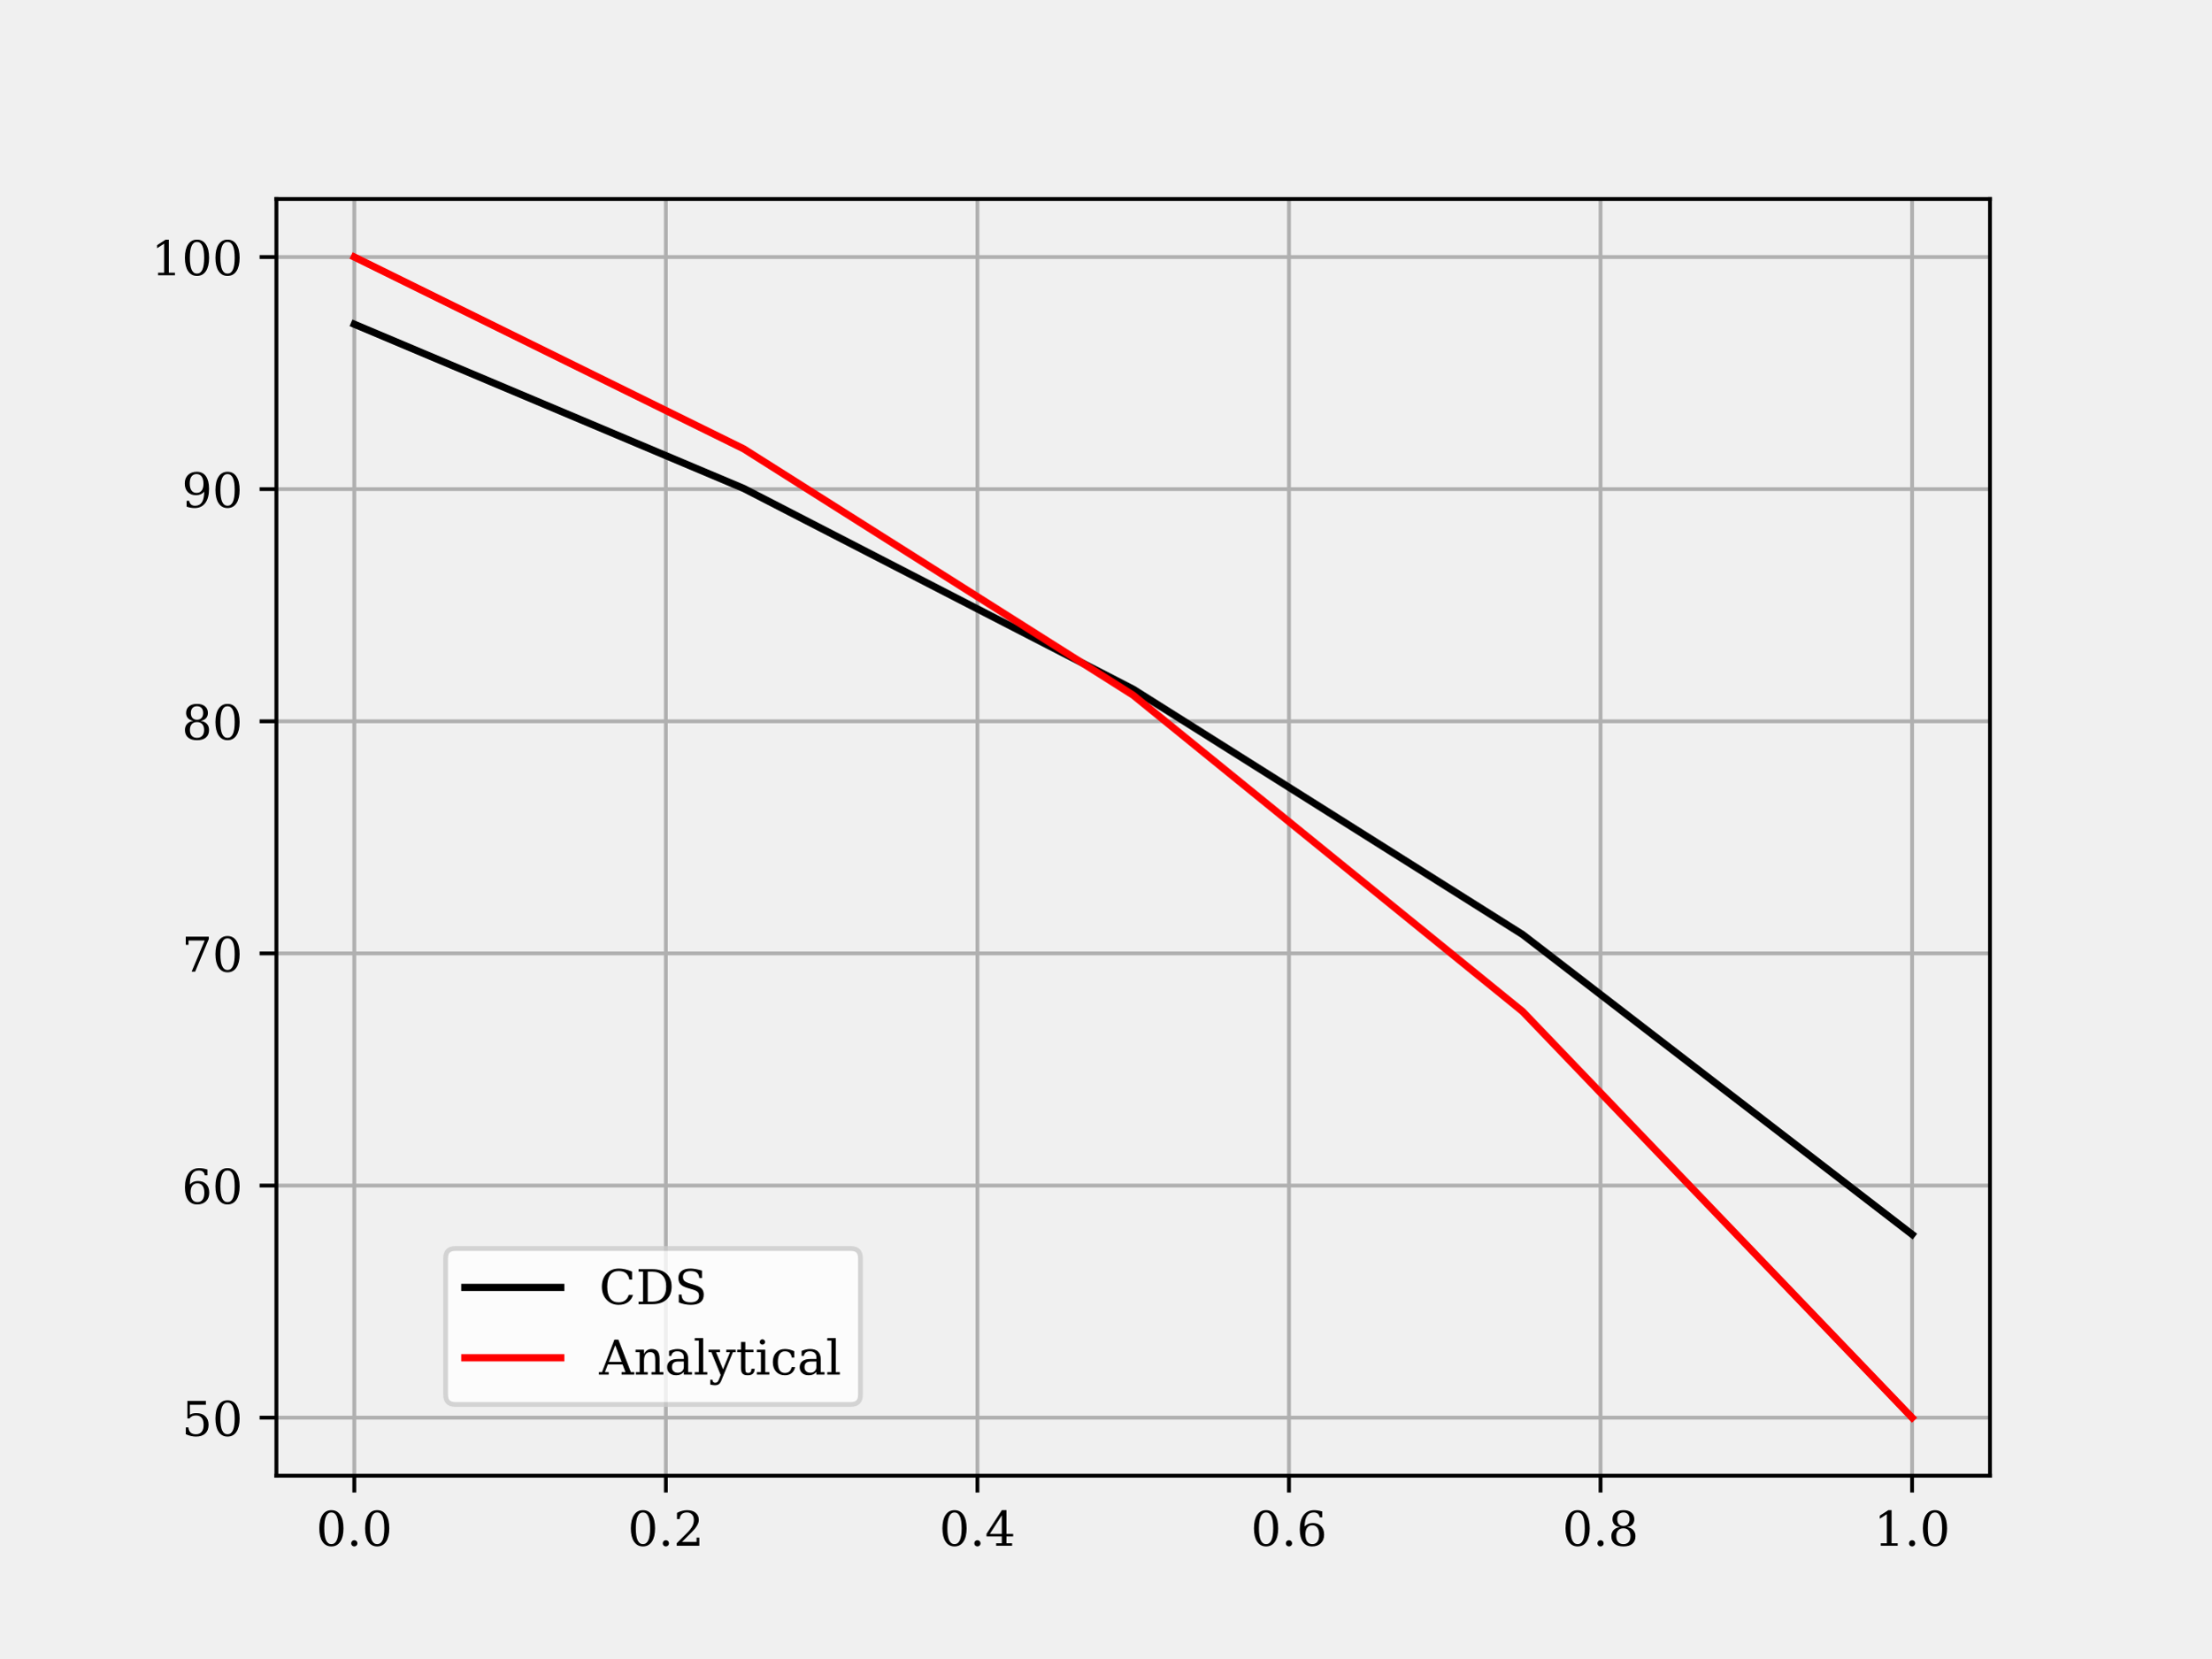
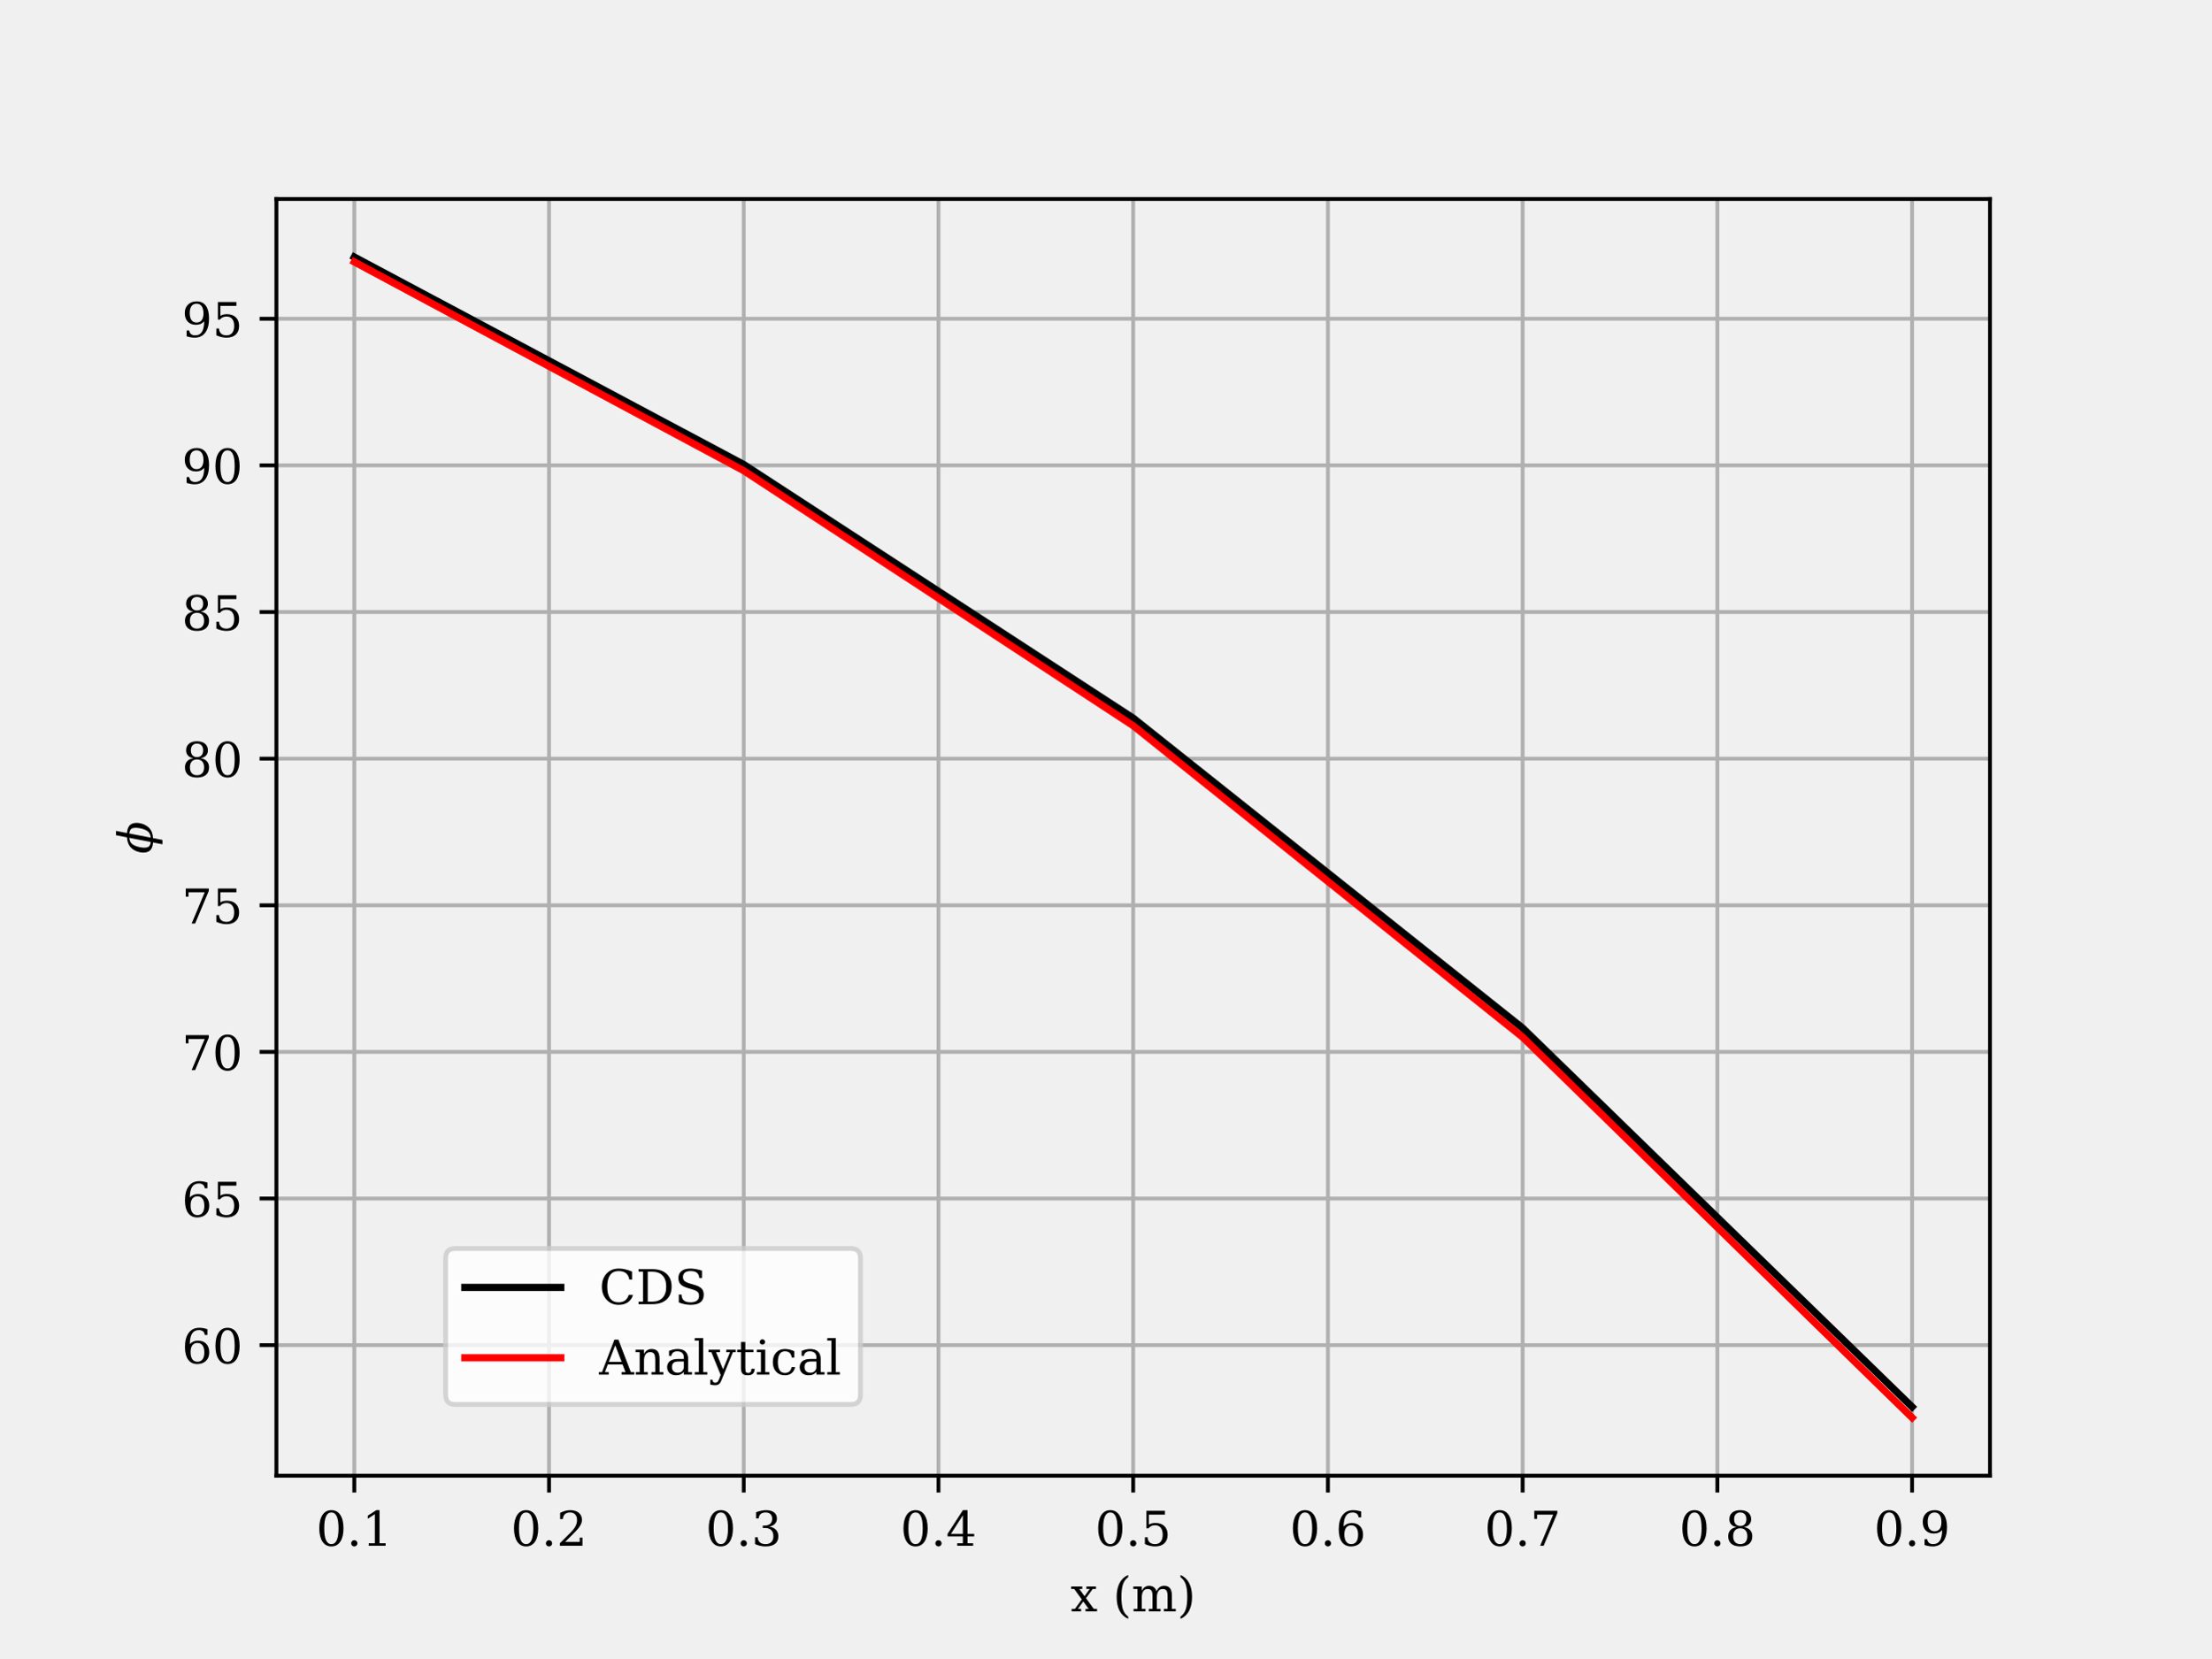
<svg xmlns="http://www.w3.org/2000/svg" xmlns:xlink="http://www.w3.org/1999/xlink" height="345.6pt" version="1.1" viewBox="0 0 460.8 345.6" width="460.8pt">
  <defs>
    <style type="text/css">*{stroke-linecap:butt;stroke-linejoin:round;}</style>
  </defs>
  <g id="figure_1">
    <g id="patch_1">
      <path d="M 0 345.6  L 460.8 345.6  L 460.8 0  L 0 0  z " style="fill:none;" />
    </g>
    <g id="axes_1">
      <g id="patch_2">
        <path d="M 57.6 307.584  L 414.72 307.584  L 414.72 41.472  L 57.6 41.472  z " style="fill:none;" />
      </g>
      <g id="matplotlib.axis_1">
        <g id="xtick_1">
          <g id="line2d_1">
-             <path clip-path="url(#pe9a394d54e)" d="M 73.833 307.584  L 73.833 41.472  " style="fill:none;stroke:#b0b0b0;stroke-linecap:square;stroke-width:0.8;" />
+             <path clip-path="url(#p097f39dd18)" d="M 73.833 307.584  L 73.833 41.472  " style="fill:none;stroke:#b0b0b0;stroke-linecap:square;stroke-width:0.8;" />
          </g>
          <g id="line2d_2">
            <defs>
-               <path d="M 0 0  L 0 3.5  " id="meacadbbeee" style="stroke:#000000;stroke-width:0.8;" />
+               <path d="M 0 0  L 0 3.5  " id="maef403171d" style="stroke:#000000;stroke-width:0.8;" />
            </defs>
            <g>
-               <use style="stroke:#000000;stroke-width:0.8;" x="73.833" xlink:href="#meacadbbeee" y="307.584" />
+               <use style="stroke:#000000;stroke-width:0.8;" x="73.833" xlink:href="#maef403171d" y="307.584" />
            </g>
          </g>
          <g id="text_1">
            <g transform="translate(65.88116 322.1824)scale(0.1 -0.1)">
              <defs>
                <path d="M 2034 219  Q 2513 219 2750 744  Q 2988 1269 2988 2328  Q 2988 3391 2750 3916  Q 2513 4441 2034 4441  Q 1556 4441 1318 3916  Q 1081 3391 1081 2328  Q 1081 1269 1318 744  Q 1556 219 2034 219  z M 2034 -91  Q 1275 -91 848 546  Q 422 1184 422 2328  Q 422 3475 848 4112  Q 1275 4750 2034 4750  Q 2797 4750 3222 4112  Q 3647 3475 3647 2328  Q 3647 1184 3222 546  Q 2797 -91 2034 -91  z " id="DejaVuSerif-30" transform="scale(0.015625)" />
                <path d="M 603 325  Q 603 500 722 622  Q 841 744 1019 744  Q 1191 744 1312 622  Q 1434 500 1434 325  Q 1434 153 1312 31  Q 1191 -91 1019 -91  Q 841 -91 722 29  Q 603 150 603 325  z " id="DejaVuSerif-2e" transform="scale(0.015625)" />
-               </defs>
-               <use xlink:href="#DejaVuSerif-30" />
-               <use x="63.623" xlink:href="#DejaVuSerif-2e" />
-               <use x="95.41" xlink:href="#DejaVuSerif-30" />
+                 <path d="M 909 0  L 909 331  L 1722 331  L 1722 4213  L 781 3603  L 781 4013  L 1919 4750  L 2350 4750  L 2350 331  L 3163 331  L 3163 0  L 909 0  z " id="DejaVuSerif-31" transform="scale(0.015625)" />
+               </defs>
+               <use xlink:href="#DejaVuSerif-30" />
+               <use x="63.623" xlink:href="#DejaVuSerif-2e" />
+               <use x="95.41" xlink:href="#DejaVuSerif-31" />
            </g>
          </g>
        </g>
        <g id="xtick_2">
          <g id="line2d_3">
-             <path clip-path="url(#pe9a394d54e)" d="M 138.764 307.584  L 138.764 41.472  " style="fill:none;stroke:#b0b0b0;stroke-linecap:square;stroke-width:0.8;" />
+             <path clip-path="url(#p097f39dd18)" d="M 114.415 307.584  L 114.415 41.472  " style="fill:none;stroke:#b0b0b0;stroke-linecap:square;stroke-width:0.8;" />
          </g>
          <g id="line2d_4">
            <g>
-               <use style="stroke:#000000;stroke-width:0.8;" x="138.764" xlink:href="#meacadbbeee" y="307.584" />
+               <use style="stroke:#000000;stroke-width:0.8;" x="114.415" xlink:href="#maef403171d" y="307.584" />
            </g>
          </g>
          <g id="text_2">
-             <g transform="translate(130.8121 322.1824)scale(0.1 -0.1)">
+             <g transform="translate(106.463 322.1824)scale(0.1 -0.1)">
              <defs>
                <path d="M 819 3553  L 469 3553  L 469 4384  Q 803 4563 1142 4656  Q 1481 4750 1806 4750  Q 2534 4750 2956 4397  Q 3378 4044 3378 3438  Q 3378 2753 2422 1800  Q 2347 1728 2309 1691  L 1131 513  L 3078 513  L 3078 1088  L 3444 1088  L 3444 0  L 434 0  L 434 341  L 1850 1753  Q 2319 2222 2519 2614  Q 2719 3006 2719 3438  Q 2719 3909 2473 4175  Q 2228 4441 1797 4441  Q 1350 4441 1106 4219  Q 863 3997 819 3553  z " id="DejaVuSerif-32" transform="scale(0.015625)" />
              </defs>
              <use xlink:href="#DejaVuSerif-30" />
              <use x="63.623" xlink:href="#DejaVuSerif-2e" />
              <use x="95.41" xlink:href="#DejaVuSerif-32" />
            </g>
          </g>
        </g>
        <g id="xtick_3">
          <g id="line2d_5">
-             <path clip-path="url(#pe9a394d54e)" d="M 203.695 307.584  L 203.695 41.472  " style="fill:none;stroke:#b0b0b0;stroke-linecap:square;stroke-width:0.8;" />
+             <path clip-path="url(#p097f39dd18)" d="M 154.996 307.584  L 154.996 41.472  " style="fill:none;stroke:#b0b0b0;stroke-linecap:square;stroke-width:0.8;" />
          </g>
          <g id="line2d_6">
            <g>
-               <use style="stroke:#000000;stroke-width:0.8;" x="203.695" xlink:href="#meacadbbeee" y="307.584" />
+               <use style="stroke:#000000;stroke-width:0.8;" x="154.996" xlink:href="#maef403171d" y="307.584" />
            </g>
          </g>
          <g id="text_3">
-             <g transform="translate(195.743 322.1824)scale(0.1 -0.1)">
-               <defs>
-                 <path d="M 2234 1581  L 2234 4063  L 641 1581  L 2234 1581  z M 3609 0  L 1484 0  L 1484 331  L 2234 331  L 2234 1247  L 197 1247  L 197 1588  L 2241 4750  L 2859 4750  L 2859 1581  L 3750 1581  L 3750 1247  L 2859 1247  L 2859 331  L 3609 331  L 3609 0  z " id="DejaVuSerif-34" transform="scale(0.015625)" />
-               </defs>
-               <use xlink:href="#DejaVuSerif-30" />
-               <use x="63.623" xlink:href="#DejaVuSerif-2e" />
-               <use x="95.41" xlink:href="#DejaVuSerif-34" />
+             <g transform="translate(147.0448 322.1824)scale(0.1 -0.1)">
+               <defs>
+                 <path d="M 622 4469  Q 988 4606 1323 4678  Q 1659 4750 1953 4750  Q 2638 4750 3022 4454  Q 3406 4159 3406 3634  Q 3406 3213 3140 2930  Q 2875 2647 2388 2547  Q 2963 2466 3280 2130  Q 3597 1794 3597 1259  Q 3597 606 3158 257  Q 2719 -91 1894 -91  Q 1528 -91 1179 -12  Q 831 66 488 225  L 488 1131  L 838 1131  Q 869 681 1141 450  Q 1413 219 1906 219  Q 2384 219 2661 495  Q 2938 772 2938 1253  Q 2938 1803 2653 2086  Q 2369 2369 1819 2369  L 1522 2369  L 1522 2688  L 1678 2688  Q 2225 2688 2498 2914  Q 2772 3141 2772 3597  Q 2772 4006 2547 4223  Q 2322 4441 1900 4441  Q 1478 4441 1245 4241  Q 1013 4041 972 3647  L 622 3647  L 622 4469  z " id="DejaVuSerif-33" transform="scale(0.015625)" />
+               </defs>
+               <use xlink:href="#DejaVuSerif-30" />
+               <use x="63.623" xlink:href="#DejaVuSerif-2e" />
+               <use x="95.41" xlink:href="#DejaVuSerif-33" />
            </g>
          </g>
        </g>
        <g id="xtick_4">
          <g id="line2d_7">
-             <path clip-path="url(#pe9a394d54e)" d="M 268.625 307.584  L 268.625 41.472  " style="fill:none;stroke:#b0b0b0;stroke-linecap:square;stroke-width:0.8;" />
+             <path clip-path="url(#p097f39dd18)" d="M 195.578 307.584  L 195.578 41.472  " style="fill:none;stroke:#b0b0b0;stroke-linecap:square;stroke-width:0.8;" />
          </g>
          <g id="line2d_8">
            <g>
-               <use style="stroke:#000000;stroke-width:0.8;" x="268.625" xlink:href="#meacadbbeee" y="307.584" />
+               <use style="stroke:#000000;stroke-width:0.8;" x="195.578" xlink:href="#maef403171d" y="307.584" />
            </g>
          </g>
          <g id="text_4">
-             <g transform="translate(260.6739 322.1824)scale(0.1 -0.1)">
-               <defs>
-                 <path d="M 2094 219  Q 2534 219 2771 542  Q 3009 866 3009 1472  Q 3009 2078 2771 2401  Q 2534 2725 2094 2725  Q 1647 2725 1412 2412  Q 1178 2100 1178 1509  Q 1178 888 1415 553  Q 1653 219 2094 219  z M 1075 2569  Q 1288 2803 1556 2918  Q 1825 3034 2163 3034  Q 2859 3034 3264 2615  Q 3669 2197 3669 1472  Q 3669 763 3233 336  Q 2797 -91 2069 -91  Q 1278 -91 853 498  Q 428 1088 428 2181  Q 428 3406 931 4078  Q 1434 4750 2350 4750  Q 2597 4750 2869 4703  Q 3141 4656 3425 4563  L 3425 3794  L 3072 3794  Q 3034 4109 2831 4275  Q 2628 4441 2284 4441  Q 1678 4441 1381 3981  Q 1084 3522 1075 2569  z " id="DejaVuSerif-36" transform="scale(0.015625)" />
-               </defs>
-               <use xlink:href="#DejaVuSerif-30" />
-               <use x="63.623" xlink:href="#DejaVuSerif-2e" />
-               <use x="95.41" xlink:href="#DejaVuSerif-36" />
+             <g transform="translate(187.6266 322.1824)scale(0.1 -0.1)">
+               <defs>
+                 <path d="M 2234 1581  L 2234 4063  L 641 1581  L 2234 1581  z M 3609 0  L 1484 0  L 1484 331  L 2234 331  L 2234 1247  L 197 1247  L 197 1588  L 2241 4750  L 2859 4750  L 2859 1581  L 3750 1581  L 3750 1247  L 2859 1247  L 2859 331  L 3609 331  L 3609 0  z " id="DejaVuSerif-34" transform="scale(0.015625)" />
+               </defs>
+               <use xlink:href="#DejaVuSerif-30" />
+               <use x="63.623" xlink:href="#DejaVuSerif-2e" />
+               <use x="95.41" xlink:href="#DejaVuSerif-34" />
            </g>
          </g>
        </g>
        <g id="xtick_5">
          <g id="line2d_9">
-             <path clip-path="url(#pe9a394d54e)" d="M 333.556 307.584  L 333.556 41.472  " style="fill:none;stroke:#b0b0b0;stroke-linecap:square;stroke-width:0.8;" />
+             <path clip-path="url(#p097f39dd18)" d="M 236.16 307.584  L 236.16 41.472  " style="fill:none;stroke:#b0b0b0;stroke-linecap:square;stroke-width:0.8;" />
          </g>
          <g id="line2d_10">
            <g>
-               <use style="stroke:#000000;stroke-width:0.8;" x="333.556" xlink:href="#meacadbbeee" y="307.584" />
+               <use style="stroke:#000000;stroke-width:0.8;" x="236.16" xlink:href="#maef403171d" y="307.584" />
            </g>
          </g>
          <g id="text_5">
-             <g transform="translate(325.6048 322.1824)scale(0.1 -0.1)">
-               <defs>
-                 <path d="M 2981 1275  Q 2981 1775 2732 2051  Q 2484 2328 2034 2328  Q 1584 2328 1336 2051  Q 1088 1775 1088 1275  Q 1088 772 1336 495  Q 1584 219 2034 219  Q 2484 219 2732 495  Q 2981 772 2981 1275  z M 2853 3541  Q 2853 3966 2637 4203  Q 2422 4441 2034 4441  Q 1650 4441 1433 4203  Q 1216 3966 1216 3541  Q 1216 3113 1433 2875  Q 1650 2638 2034 2638  Q 2422 2638 2637 2875  Q 2853 3113 2853 3541  z M 2516 2484  Q 3047 2413 3344 2092  Q 3641 1772 3641 1275  Q 3641 619 3225 264  Q 2809 -91 2034 -91  Q 1263 -91 845 264  Q 428 619 428 1275  Q 428 1772 725 2092  Q 1022 2413 1556 2484  Q 1084 2569 832 2842  Q 581 3116 581 3541  Q 581 4103 968 4426  Q 1356 4750 2034 4750  Q 2713 4750 3100 4426  Q 3488 4103 3488 3541  Q 3488 3116 3236 2842  Q 2984 2569 2516 2484  z " id="DejaVuSerif-38" transform="scale(0.015625)" />
-               </defs>
-               <use xlink:href="#DejaVuSerif-30" />
-               <use x="63.623" xlink:href="#DejaVuSerif-2e" />
-               <use x="95.41" xlink:href="#DejaVuSerif-38" />
+             <g transform="translate(228.2084 322.1824)scale(0.1 -0.1)">
+               <defs>
+                 <path d="M 3219 4666  L 3219 4153  L 1081 4153  L 1081 2816  Q 1244 2928 1461 2984  Q 1678 3041 1947 3041  Q 2703 3041 3140 2622  Q 3578 2203 3578 1478  Q 3578 738 3136 323  Q 2694 -91 1894 -91  Q 1572 -91 1234 -12  Q 897 66 544 225  L 544 1131  L 897 1131  Q 925 688 1179 453  Q 1434 219 1894 219  Q 2388 219 2653 544  Q 2919 869 2919 1478  Q 2919 2084 2655 2407  Q 2391 2731 1894 2731  Q 1613 2731 1398 2631  Q 1184 2531 1019 2322  L 750 2322  L 750 4666  L 3219 4666  z " id="DejaVuSerif-35" transform="scale(0.015625)" />
+               </defs>
+               <use xlink:href="#DejaVuSerif-30" />
+               <use x="63.623" xlink:href="#DejaVuSerif-2e" />
+               <use x="95.41" xlink:href="#DejaVuSerif-35" />
            </g>
          </g>
        </g>
        <g id="xtick_6">
          <g id="line2d_11">
-             <path clip-path="url(#pe9a394d54e)" d="M 398.487 307.584  L 398.487 41.472  " style="fill:none;stroke:#b0b0b0;stroke-linecap:square;stroke-width:0.8;" />
+             <path clip-path="url(#p097f39dd18)" d="M 276.742 307.584  L 276.742 41.472  " style="fill:none;stroke:#b0b0b0;stroke-linecap:square;stroke-width:0.8;" />
          </g>
          <g id="line2d_12">
            <g>
-               <use style="stroke:#000000;stroke-width:0.8;" x="398.487" xlink:href="#meacadbbeee" y="307.584" />
+               <use style="stroke:#000000;stroke-width:0.8;" x="276.742" xlink:href="#maef403171d" y="307.584" />
            </g>
          </g>
          <g id="text_6">
+             <g transform="translate(268.7903 322.1824)scale(0.1 -0.1)">
+               <defs>
+                 <path d="M 2094 219  Q 2534 219 2771 542  Q 3009 866 3009 1472  Q 3009 2078 2771 2401  Q 2534 2725 2094 2725  Q 1647 2725 1412 2412  Q 1178 2100 1178 1509  Q 1178 888 1415 553  Q 1653 219 2094 219  z M 1075 2569  Q 1288 2803 1556 2918  Q 1825 3034 2163 3034  Q 2859 3034 3264 2615  Q 3669 2197 3669 1472  Q 3669 763 3233 336  Q 2797 -91 2069 -91  Q 1278 -91 853 498  Q 428 1088 428 2181  Q 428 3406 931 4078  Q 1434 4750 2350 4750  Q 2597 4750 2869 4703  Q 3141 4656 3425 4563  L 3425 3794  L 3072 3794  Q 3034 4109 2831 4275  Q 2628 4441 2284 4441  Q 1678 4441 1381 3981  Q 1084 3522 1075 2569  z " id="DejaVuSerif-36" transform="scale(0.015625)" />
+               </defs>
+               <use xlink:href="#DejaVuSerif-30" />
+               <use x="63.623" xlink:href="#DejaVuSerif-2e" />
+               <use x="95.41" xlink:href="#DejaVuSerif-36" />
+             </g>
+           </g>
+         </g>
+         <g id="xtick_7">
+           <g id="line2d_13">
+             <path clip-path="url(#p097f39dd18)" d="M 317.324 307.584  L 317.324 41.472  " style="fill:none;stroke:#b0b0b0;stroke-linecap:square;stroke-width:0.8;" />
+           </g>
+           <g id="line2d_14">
+             <g>
+               <use style="stroke:#000000;stroke-width:0.8;" x="317.324" xlink:href="#maef403171d" y="307.584" />
+             </g>
+           </g>
+           <g id="text_7">
+             <g transform="translate(309.3721 322.1824)scale(0.1 -0.1)">
+               <defs>
+                 <path d="M 3609 4347  L 1784 0  L 1319 0  L 3059 4153  L 903 4153  L 903 3578  L 538 3578  L 538 4666  L 3609 4666  L 3609 4347  z " id="DejaVuSerif-37" transform="scale(0.015625)" />
+               </defs>
+               <use xlink:href="#DejaVuSerif-30" />
+               <use x="63.623" xlink:href="#DejaVuSerif-2e" />
+               <use x="95.41" xlink:href="#DejaVuSerif-37" />
+             </g>
+           </g>
+         </g>
+         <g id="xtick_8">
+           <g id="line2d_15">
+             <path clip-path="url(#p097f39dd18)" d="M 357.905 307.584  L 357.905 41.472  " style="fill:none;stroke:#b0b0b0;stroke-linecap:square;stroke-width:0.8;" />
+           </g>
+           <g id="line2d_16">
+             <g>
+               <use style="stroke:#000000;stroke-width:0.8;" x="357.905" xlink:href="#maef403171d" y="307.584" />
+             </g>
+           </g>
+           <g id="text_8">
+             <g transform="translate(349.9539 322.1824)scale(0.1 -0.1)">
+               <defs>
+                 <path d="M 2981 1275  Q 2981 1775 2732 2051  Q 2484 2328 2034 2328  Q 1584 2328 1336 2051  Q 1088 1775 1088 1275  Q 1088 772 1336 495  Q 1584 219 2034 219  Q 2484 219 2732 495  Q 2981 772 2981 1275  z M 2853 3541  Q 2853 3966 2637 4203  Q 2422 4441 2034 4441  Q 1650 4441 1433 4203  Q 1216 3966 1216 3541  Q 1216 3113 1433 2875  Q 1650 2638 2034 2638  Q 2422 2638 2637 2875  Q 2853 3113 2853 3541  z M 2516 2484  Q 3047 2413 3344 2092  Q 3641 1772 3641 1275  Q 3641 619 3225 264  Q 2809 -91 2034 -91  Q 1263 -91 845 264  Q 428 619 428 1275  Q 428 1772 725 2092  Q 1022 2413 1556 2484  Q 1084 2569 832 2842  Q 581 3116 581 3541  Q 581 4103 968 4426  Q 1356 4750 2034 4750  Q 2713 4750 3100 4426  Q 3488 4103 3488 3541  Q 3488 3116 3236 2842  Q 2984 2569 2516 2484  z " id="DejaVuSerif-38" transform="scale(0.015625)" />
+               </defs>
+               <use xlink:href="#DejaVuSerif-30" />
+               <use x="63.623" xlink:href="#DejaVuSerif-2e" />
+               <use x="95.41" xlink:href="#DejaVuSerif-38" />
+             </g>
+           </g>
+         </g>
+         <g id="xtick_9">
+           <g id="line2d_17">
+             <path clip-path="url(#p097f39dd18)" d="M 398.487 307.584  L 398.487 41.472  " style="fill:none;stroke:#b0b0b0;stroke-linecap:square;stroke-width:0.8;" />
+           </g>
+           <g id="line2d_18">
+             <g>
+               <use style="stroke:#000000;stroke-width:0.8;" x="398.487" xlink:href="#maef403171d" y="307.584" />
+             </g>
+           </g>
+           <g id="text_9">
            <g transform="translate(390.5357 322.1824)scale(0.1 -0.1)">
              <defs>
-                 <path d="M 909 0  L 909 331  L 1722 331  L 1722 4213  L 781 3603  L 781 4013  L 1919 4750  L 2350 4750  L 2350 331  L 3163 331  L 3163 0  L 909 0  z " id="DejaVuSerif-31" transform="scale(0.015625)" />
-               </defs>
-               <use xlink:href="#DejaVuSerif-31" />
-               <use x="63.623" xlink:href="#DejaVuSerif-2e" />
-               <use x="95.41" xlink:href="#DejaVuSerif-30" />
-             </g>
+                 <path d="M 2994 2091  Q 2784 1856 2512 1740  Q 2241 1625 1900 1625  Q 1206 1625 804 2044  Q 403 2463 403 3188  Q 403 3897 839 4323  Q 1275 4750 2003 4750  Q 2794 4750 3217 4161  Q 3641 3572 3641 2478  Q 3641 1253 3137 581  Q 2634 -91 1722 -91  Q 1475 -91 1203 -44  Q 931 3 647 97  L 647 872  L 997 872  Q 1038 556 1241 387  Q 1444 219 1784 219  Q 2391 219 2687 676  Q 2984 1134 2994 2091  z M 1978 4441  Q 1534 4441 1298 4117  Q 1063 3794 1063 3188  Q 1063 2581 1298 2256  Q 1534 1931 1978 1931  Q 2422 1931 2658 2245  Q 2894 2559 2894 3150  Q 2894 3772 2656 4106  Q 2419 4441 1978 4441  z " id="DejaVuSerif-39" transform="scale(0.015625)" />
+               </defs>
+               <use xlink:href="#DejaVuSerif-30" />
+               <use x="63.623" xlink:href="#DejaVuSerif-2e" />
+               <use x="95.41" xlink:href="#DejaVuSerif-39" />
+             </g>
+           </g>
+         </g>
+         <g id="text_10">
+           <g transform="translate(223.1084 335.8606)scale(0.1 -0.1)">
+             <defs>
+               <path d="M 1863 2028  L 2559 2988  L 2113 2988  L 2113 3322  L 3391 3322  L 3391 2988  L 2950 2988  L 2059 1759  L 3097 331  L 3531 331  L 3531 0  L 1997 0  L 1997 331  L 2419 331  L 1697 1325  L 972 331  L 1403 331  L 1403 0  L 141 0  L 141 331  L 581 331  L 1497 1594  L 488 2988  L 78 2988  L 78 3322  L 1563 3322  L 1563 2988  L 1166 2988  L 1863 2028  z " id="DejaVuSerif-78" transform="scale(0.015625)" />
+               <path id="DejaVuSerif-20" transform="scale(0.015625)" />
+               <path d="M 2041 -997  Q 1281 -656 893 83  Q 506 822 506 1931  Q 506 3044 893 3783  Q 1281 4522 2041 4863  L 2041 4556  Q 1559 4225 1350 3623  Q 1141 3022 1141 1931  Q 1141 844 1350 242  Q 1559 -359 2041 -691  L 2041 -997  z " id="DejaVuSerif-28" transform="scale(0.015625)" />
+               <path d="M 3316 2675  Q 3481 3041 3739 3227  Q 3997 3413 4341 3413  Q 4863 3413 5119 3089  Q 5375 2766 5375 2113  L 5375 331  L 5894 331  L 5894 0  L 4300 0  L 4300 331  L 4800 331  L 4800 2047  Q 4800 2556 4650 2772  Q 4500 2988 4153 2988  Q 3769 2988 3567 2697  Q 3366 2406 3366 1850  L 3366 331  L 3866 331  L 3866 0  L 2291 0  L 2291 331  L 2791 331  L 2791 2069  Q 2791 2566 2641 2777  Q 2491 2988 2144 2988  Q 1759 2988 1557 2697  Q 1356 2406 1356 1850  L 1356 331  L 1856 331  L 1856 0  L 263 0  L 263 331  L 781 331  L 781 2994  L 231 2994  L 231 3322  L 1356 3322  L 1356 2731  Q 1516 3063 1762 3238  Q 2009 3413 2322 3413  Q 2709 3413 2968 3220  Q 3228 3028 3316 2675  z " id="DejaVuSerif-6d" transform="scale(0.015625)" />
+               <path d="M 453 -997  L 453 -691  Q 934 -359 1145 242  Q 1356 844 1356 1931  Q 1356 3022 1145 3623  Q 934 4225 453 4556  L 453 4863  Q 1216 4522 1603 3783  Q 1991 3044 1991 1931  Q 1991 822 1603 83  Q 1216 -656 453 -997  z " id="DejaVuSerif-29" transform="scale(0.015625)" />
+             </defs>
+             <use xlink:href="#DejaVuSerif-78" />
+             <use x="56.396" xlink:href="#DejaVuSerif-20" />
+             <use x="88.184" xlink:href="#DejaVuSerif-28" />
+             <use x="127.197" xlink:href="#DejaVuSerif-6d" />
+             <use x="222.021" xlink:href="#DejaVuSerif-29" />
          </g>
        </g>
      </g>
      <g id="matplotlib.axis_2">
        <g id="ytick_1">
-           <g id="line2d_13">
-             <path clip-path="url(#pe9a394d54e)" d="M 57.6 295.488  L 414.72 295.488  " style="fill:none;stroke:#b0b0b0;stroke-linecap:square;stroke-width:0.8;" />
-           </g>
-           <g id="line2d_14">
+           <g id="line2d_19">
+             <path clip-path="url(#p097f39dd18)" d="M 57.6 280.373  L 414.72 280.373  " style="fill:none;stroke:#b0b0b0;stroke-linecap:square;stroke-width:0.8;" />
+           </g>
+           <g id="line2d_20">
            <defs>
-               <path d="M 0 0  L -3.5 0  " id="m155877964e" style="stroke:#000000;stroke-width:0.8;" />
+               <path d="M 0 0  L -3.5 0  " id="m71ac4d4e26" style="stroke:#000000;stroke-width:0.8;" />
            </defs>
            <g>
-               <use style="stroke:#000000;stroke-width:0.8;" x="57.6" xlink:href="#m155877964e" y="295.488" />
-             </g>
-           </g>
-           <g id="text_7">
-             <g transform="translate(37.875 299.2872)scale(0.1 -0.1)">
-               <defs>
-                 <path d="M 3219 4666  L 3219 4153  L 1081 4153  L 1081 2816  Q 1244 2928 1461 2984  Q 1678 3041 1947 3041  Q 2703 3041 3140 2622  Q 3578 2203 3578 1478  Q 3578 738 3136 323  Q 2694 -91 1894 -91  Q 1572 -91 1234 -12  Q 897 66 544 225  L 544 1131  L 897 1131  Q 925 688 1179 453  Q 1434 219 1894 219  Q 2388 219 2653 544  Q 2919 869 2919 1478  Q 2919 2084 2655 2407  Q 2391 2731 1894 2731  Q 1613 2731 1398 2631  Q 1184 2531 1019 2322  L 750 2322  L 750 4666  L 3219 4666  z " id="DejaVuSerif-35" transform="scale(0.015625)" />
-               </defs>
-               <use xlink:href="#DejaVuSerif-35" />
-               <use x="63.623" xlink:href="#DejaVuSerif-30" />
-             </g>
-           </g>
-         </g>
-         <g id="ytick_2">
-           <g id="line2d_15">
-             <path clip-path="url(#pe9a394d54e)" d="M 57.6 247.104  L 414.72 247.104  " style="fill:none;stroke:#b0b0b0;stroke-linecap:square;stroke-width:0.8;" />
-           </g>
-           <g id="line2d_16">
-             <g>
-               <use style="stroke:#000000;stroke-width:0.8;" x="57.6" xlink:href="#m155877964e" y="247.104" />
-             </g>
-           </g>
-           <g id="text_8">
-             <g transform="translate(37.875 250.9032)scale(0.1 -0.1)">
+               <use style="stroke:#000000;stroke-width:0.8;" x="57.6" xlink:href="#m71ac4d4e26" y="280.373" />
+             </g>
+           </g>
+           <g id="text_11">
+             <g transform="translate(37.875 284.1727)scale(0.1 -0.1)">
              <use xlink:href="#DejaVuSerif-36" />
              <use x="63.623" xlink:href="#DejaVuSerif-30" />
            </g>
          </g>
        </g>
+         <g id="ytick_2">
+           <g id="line2d_21">
+             <path clip-path="url(#p097f39dd18)" d="M 57.6 249.811  L 414.72 249.811  " style="fill:none;stroke:#b0b0b0;stroke-linecap:square;stroke-width:0.8;" />
+           </g>
+           <g id="line2d_22">
+             <g>
+               <use style="stroke:#000000;stroke-width:0.8;" x="57.6" xlink:href="#m71ac4d4e26" y="249.811" />
+             </g>
+           </g>
+           <g id="text_12">
+             <g transform="translate(37.875 253.6104)scale(0.1 -0.1)">
+               <use xlink:href="#DejaVuSerif-36" />
+               <use x="63.623" xlink:href="#DejaVuSerif-35" />
+             </g>
+           </g>
+         </g>
        <g id="ytick_3">
-           <g id="line2d_17">
-             <path clip-path="url(#pe9a394d54e)" d="M 57.6 198.72  L 414.72 198.72  " style="fill:none;stroke:#b0b0b0;stroke-linecap:square;stroke-width:0.8;" />
-           </g>
-           <g id="line2d_18">
-             <g>
-               <use style="stroke:#000000;stroke-width:0.8;" x="57.6" xlink:href="#m155877964e" y="198.72" />
-             </g>
-           </g>
-           <g id="text_9">
-             <g transform="translate(37.875 202.5192)scale(0.1 -0.1)">
-               <defs>
-                 <path d="M 3609 4347  L 1784 0  L 1319 0  L 3059 4153  L 903 4153  L 903 3578  L 538 3578  L 538 4666  L 3609 4666  L 3609 4347  z " id="DejaVuSerif-37" transform="scale(0.015625)" />
-               </defs>
+           <g id="line2d_23">
+             <path clip-path="url(#p097f39dd18)" d="M 57.6 219.249  L 414.72 219.249  " style="fill:none;stroke:#b0b0b0;stroke-linecap:square;stroke-width:0.8;" />
+           </g>
+           <g id="line2d_24">
+             <g>
+               <use style="stroke:#000000;stroke-width:0.8;" x="57.6" xlink:href="#m71ac4d4e26" y="219.249" />
+             </g>
+           </g>
+           <g id="text_13">
+             <g transform="translate(37.875 223.0482)scale(0.1 -0.1)">
              <use xlink:href="#DejaVuSerif-37" />
              <use x="63.623" xlink:href="#DejaVuSerif-30" />
            </g>
          </g>
        </g>
        <g id="ytick_4">
-           <g id="line2d_19">
-             <path clip-path="url(#pe9a394d54e)" d="M 57.6 150.336  L 414.72 150.336  " style="fill:none;stroke:#b0b0b0;stroke-linecap:square;stroke-width:0.8;" />
-           </g>
-           <g id="line2d_20">
-             <g>
-               <use style="stroke:#000000;stroke-width:0.8;" x="57.6" xlink:href="#m155877964e" y="150.336" />
-             </g>
-           </g>
-           <g id="text_10">
-             <g transform="translate(37.875 154.1352)scale(0.1 -0.1)">
+           <g id="line2d_25">
+             <path clip-path="url(#p097f39dd18)" d="M 57.6 188.687  L 414.72 188.687  " style="fill:none;stroke:#b0b0b0;stroke-linecap:square;stroke-width:0.8;" />
+           </g>
+           <g id="line2d_26">
+             <g>
+               <use style="stroke:#000000;stroke-width:0.8;" x="57.6" xlink:href="#m71ac4d4e26" y="188.687" />
+             </g>
+           </g>
+           <g id="text_14">
+             <g transform="translate(37.875 192.4859)scale(0.1 -0.1)">
+               <use xlink:href="#DejaVuSerif-37" />
+               <use x="63.623" xlink:href="#DejaVuSerif-35" />
+             </g>
+           </g>
+         </g>
+         <g id="ytick_5">
+           <g id="line2d_27">
+             <path clip-path="url(#p097f39dd18)" d="M 57.6 158.124  L 414.72 158.124  " style="fill:none;stroke:#b0b0b0;stroke-linecap:square;stroke-width:0.8;" />
+           </g>
+           <g id="line2d_28">
+             <g>
+               <use style="stroke:#000000;stroke-width:0.8;" x="57.6" xlink:href="#m71ac4d4e26" y="158.124" />
+             </g>
+           </g>
+           <g id="text_15">
+             <g transform="translate(37.875 161.9237)scale(0.1 -0.1)">
              <use xlink:href="#DejaVuSerif-38" />
              <use x="63.623" xlink:href="#DejaVuSerif-30" />
            </g>
          </g>
        </g>
-         <g id="ytick_5">
-           <g id="line2d_21">
-             <path clip-path="url(#pe9a394d54e)" d="M 57.6 101.952  L 414.72 101.952  " style="fill:none;stroke:#b0b0b0;stroke-linecap:square;stroke-width:0.8;" />
-           </g>
-           <g id="line2d_22">
-             <g>
-               <use style="stroke:#000000;stroke-width:0.8;" x="57.6" xlink:href="#m155877964e" y="101.952" />
-             </g>
-           </g>
-           <g id="text_11">
-             <g transform="translate(37.875 105.7512)scale(0.1 -0.1)">
-               <defs>
-                 <path d="M 2994 2091  Q 2784 1856 2512 1740  Q 2241 1625 1900 1625  Q 1206 1625 804 2044  Q 403 2463 403 3188  Q 403 3897 839 4323  Q 1275 4750 2003 4750  Q 2794 4750 3217 4161  Q 3641 3572 3641 2478  Q 3641 1253 3137 581  Q 2634 -91 1722 -91  Q 1475 -91 1203 -44  Q 931 3 647 97  L 647 872  L 997 872  Q 1038 556 1241 387  Q 1444 219 1784 219  Q 2391 219 2687 676  Q 2984 1134 2994 2091  z M 1978 4441  Q 1534 4441 1298 4117  Q 1063 3794 1063 3188  Q 1063 2581 1298 2256  Q 1534 1931 1978 1931  Q 2422 1931 2658 2245  Q 2894 2559 2894 3150  Q 2894 3772 2656 4106  Q 2419 4441 1978 4441  z " id="DejaVuSerif-39" transform="scale(0.015625)" />
-               </defs>
+         <g id="ytick_6">
+           <g id="line2d_29">
+             <path clip-path="url(#p097f39dd18)" d="M 57.6 127.562  L 414.72 127.562  " style="fill:none;stroke:#b0b0b0;stroke-linecap:square;stroke-width:0.8;" />
+           </g>
+           <g id="line2d_30">
+             <g>
+               <use style="stroke:#000000;stroke-width:0.8;" x="57.6" xlink:href="#m71ac4d4e26" y="127.562" />
+             </g>
+           </g>
+           <g id="text_16">
+             <g transform="translate(37.875 131.3614)scale(0.1 -0.1)">
+               <use xlink:href="#DejaVuSerif-38" />
+               <use x="63.623" xlink:href="#DejaVuSerif-35" />
+             </g>
+           </g>
+         </g>
+         <g id="ytick_7">
+           <g id="line2d_31">
+             <path clip-path="url(#p097f39dd18)" d="M 57.6 97  L 414.72 97  " style="fill:none;stroke:#b0b0b0;stroke-linecap:square;stroke-width:0.8;" />
+           </g>
+           <g id="line2d_32">
+             <g>
+               <use style="stroke:#000000;stroke-width:0.8;" x="57.6" xlink:href="#m71ac4d4e26" y="97" />
+             </g>
+           </g>
+           <g id="text_17">
+             <g transform="translate(37.875 100.7992)scale(0.1 -0.1)">
              <use xlink:href="#DejaVuSerif-39" />
              <use x="63.623" xlink:href="#DejaVuSerif-30" />
            </g>
          </g>
        </g>
-         <g id="ytick_6">
-           <g id="line2d_23">
-             <path clip-path="url(#pe9a394d54e)" d="M 57.6 53.568  L 414.72 53.568  " style="fill:none;stroke:#b0b0b0;stroke-linecap:square;stroke-width:0.8;" />
-           </g>
-           <g id="line2d_24">
-             <g>
-               <use style="stroke:#000000;stroke-width:0.8;" x="57.6" xlink:href="#m155877964e" y="53.568" />
-             </g>
-           </g>
-           <g id="text_12">
-             <g transform="translate(31.5125 57.36722)scale(0.1 -0.1)">
-               <use xlink:href="#DejaVuSerif-31" />
-               <use x="63.623" xlink:href="#DejaVuSerif-30" />
-               <use x="127.246" xlink:href="#DejaVuSerif-30" />
-             </g>
-           </g>
-         </g>
-       </g>
-       <g id="line2d_25">
-         <path clip-path="url(#pe9a394d54e)" d="M 73.833 67.573  L 154.996 101.807  L 236.16 143.648  L 317.324 194.787  L 398.487 257.291  " style="fill:none;stroke:#000000;stroke-linecap:square;stroke-width:1.5;" />
-       </g>
-       <g id="line2d_26">
-         <path clip-path="url(#pe9a394d54e)" d="M 73.833 53.568  L 154.996 93.556  L 236.16 144.903  L 317.324 210.832  L 398.487 295.488  " style="fill:none;stroke:#ff0000;stroke-linecap:square;stroke-width:1.5;" />
+         <g id="ytick_8">
+           <g id="line2d_33">
+             <path clip-path="url(#p097f39dd18)" d="M 57.6 66.438  L 414.72 66.438  " style="fill:none;stroke:#b0b0b0;stroke-linecap:square;stroke-width:0.8;" />
+           </g>
+           <g id="line2d_34">
+             <g>
+               <use style="stroke:#000000;stroke-width:0.8;" x="57.6" xlink:href="#m71ac4d4e26" y="66.438" />
+             </g>
+           </g>
+           <g id="text_18">
+             <g transform="translate(37.875 70.23697)scale(0.1 -0.1)">
+               <use xlink:href="#DejaVuSerif-39" />
+               <use x="63.623" xlink:href="#DejaVuSerif-35" />
+             </g>
+           </g>
+         </g>
+         <g id="text_19">
+           <g transform="translate(31.775 177.978)rotate(-90)scale(0.1 -0.1)">
+             <defs>
+               <path d="M 2169 234  Q 2731 297 2975 584  Q 3281 950 3420 1662  Q 3559 2375 3394 2738  Q 3263 3031 2722 3091  L 2169 234  z M 1863 -1331  L 1284 -1331  L 1528 -81  Q 706 -16 413 388  Q 66 869 220 1662  Q 375 2456 906 2934  Q 1356 3338 2206 3403  L 2491 4863  L 3069 4863  L 2784 3403  Q 3606 3338 3900 2934  Q 4247 2456 4092 1662  Q 3938 869 3403 388  Q 2953 -16 2106 -81  L 1863 -1331  z M 1591 234  L 2144 3091  Q 1581 3031 1338 2738  Q 1031 2375 892 1662  Q 753 950 922 584  Q 1050 297 1591 234  z " id="DejaVuSerif-Italic-3d5" transform="scale(0.015625)" />
+             </defs>
+             <use transform="translate(0 0.015625)" xlink:href="#DejaVuSerif-Italic-3d5" />
+           </g>
+         </g>
+       </g>
+       <g id="line2d_35">
+         <path clip-path="url(#p097f39dd18)" d="M 73.833 53.568  L 154.996 96.816  L 236.16 149.675  L 317.324 214.281  L 398.487 293.243  " style="fill:none;stroke:#000000;stroke-linecap:square;stroke-width:1.5;" />
+       </g>
+       <g id="line2d_36">
+         <path clip-path="url(#p097f39dd18)" d="M 73.833 54.582  L 154.996 98.103  L 236.16 151.26  L 317.324 216.187  L 398.487 295.488  " style="fill:none;stroke:#ff0000;stroke-linecap:square;stroke-width:1.5;" />
      </g>
      <g id="patch_3">
        <path d="M 57.6 307.584  L 57.6 41.472  " style="fill:none;stroke:#000000;stroke-linecap:square;stroke-linejoin:miter;stroke-width:0.8;" />
      </g>
      <g id="patch_4">
        <path d="M 414.72 307.584  L 414.72 41.472  " style="fill:none;stroke:#000000;stroke-linecap:square;stroke-linejoin:miter;stroke-width:0.8;" />
      </g>
      <g id="patch_5">
        <path d="M 57.6 307.584  L 414.72 307.584  " style="fill:none;stroke:#000000;stroke-linecap:square;stroke-linejoin:miter;stroke-width:0.8;" />
      </g>
      <g id="patch_6">
        <path d="M 57.6 41.472  L 414.72 41.472  " style="fill:none;stroke:#000000;stroke-linecap:square;stroke-linejoin:miter;stroke-width:0.8;" />
      </g>
    </g>
    <g id="legend_1">
      <g id="patch_7">
        <path d="M 94.868 292.729  L 177.32 292.729  Q 179.32 292.729 179.32 290.729  L 179.32 262.231  Q 179.32 260.231 177.32 260.231  L 94.868 260.231  Q 92.868 260.231 92.868 262.231  L 92.868 290.729  Q 92.868 292.729 94.868 292.729  z " style="fill:#ffffff;opacity:0.8;stroke:#cccccc;stroke-linejoin:miter;" />
      </g>
-       <g id="line2d_27">
+       <g id="line2d_37">
        <path d="M 96.868 268.329  L 116.868 268.329  " style="fill:none;stroke:#000000;stroke-linecap:square;stroke-width:1.5;" />
      </g>
-       <g id="line2d_28" />
-       <g id="text_13">
+       <g id="line2d_38" />
+       <g id="text_20">
        <g transform="translate(124.8684 271.8292)scale(0.1 -0.1)">
          <defs>
            <path d="M 4513 1234  Q 4306 581 3820 245  Q 3334 -91 2591 -91  Q 2134 -91 1743 65  Q 1353 222 1050 525  Q 700 875 529 1320  Q 359 1766 359 2328  Q 359 3416 987 4083  Q 1616 4750 2644 4750  Q 3025 4750 3456 4650  Q 3888 4550 4384 4347  L 4384 3272  L 4031 3272  Q 3916 3859 3567 4137  Q 3219 4416 2591 4416  Q 1844 4416 1459 3886  Q 1075 3356 1075 2328  Q 1075 1303 1459 773  Q 1844 244 2591 244  Q 3113 244 3450 492  Q 3788 741 3938 1234  L 4513 1234  z " id="DejaVuSerif-43" transform="scale(0.015625)" />
            <path d="M 1581 331  L 2163 331  Q 3072 331 3558 850  Q 4044 1369 4044 2338  Q 4044 3306 3559 3818  Q 3075 4331 2163 4331  L 1581 4331  L 1581 331  z M 353 0  L 353 331  L 947 331  L 947 4331  L 353 4331  L 353 4666  L 2209 4666  Q 3416 4666 4089 4050  Q 4763 3434 4763 2338  Q 4763 1238 4088 619  Q 3413 0 2209 0  L 353 0  z " id="DejaVuSerif-44" transform="scale(0.015625)" />
            <path d="M 594 225  L 594 1288  L 953 1284  Q 969 753 1261 498  Q 1553 244 2150 244  Q 2706 244 2998 464  Q 3291 684 3291 1106  Q 3291 1444 3114 1625  Q 2938 1806 2369 1978  L 1753 2163  Q 1084 2366 811 2669  Q 538 2972 538 3500  Q 538 4094 959 4422  Q 1381 4750 2144 4750  Q 2469 4750 2856 4679  Q 3244 4609 3681 4475  L 3681 3481  L 3328 3481  Q 3275 3975 2998 4195  Q 2722 4416 2156 4416  Q 1663 4416 1405 4214  Q 1147 4013 1147 3628  Q 1147 3294 1340 3103  Q 1534 2913 2163 2725  L 2741 2553  Q 3375 2363 3645 2067  Q 3916 1772 3916 1275  Q 3916 597 3481 253  Q 3047 -91 2188 -91  Q 1803 -91 1404 -12  Q 1006 66 594 225  z " id="DejaVuSerif-53" transform="scale(0.015625)" />
          </defs>
          <use xlink:href="#DejaVuSerif-43" />
          <use x="76.514" xlink:href="#DejaVuSerif-44" />
          <use x="156.689" xlink:href="#DejaVuSerif-53" />
        </g>
      </g>
-       <g id="line2d_29">
+       <g id="line2d_39">
        <path d="M 96.868 283.007  L 116.868 283.007  " style="fill:none;stroke:#ff0000;stroke-linecap:square;stroke-width:1.5;" />
      </g>
-       <g id="line2d_30" />
-       <g id="text_14">
+       <g id="line2d_40" />
+       <g id="text_21">
        <g transform="translate(124.8684 286.5073)scale(0.1 -0.1)">
          <defs>
            <path d="M 1281 1691  L 2994 1691  L 2138 3909  L 1281 1691  z M -38 0  L -38 331  L 372 331  L 2034 4666  L 2559 4666  L 4225 331  L 4684 331  L 4684 0  L 2988 0  L 2988 331  L 3506 331  L 3116 1356  L 1153 1356  L 763 331  L 1275 331  L 1275 0  L -38 0  z " id="DejaVuSerif-41" transform="scale(0.015625)" />
            <path d="M 263 0  L 263 331  L 781 331  L 781 2988  L 231 2988  L 231 3322  L 1356 3322  L 1356 2731  Q 1516 3069 1770 3241  Q 2025 3413 2363 3413  Q 2913 3413 3172 3097  Q 3431 2781 3431 2113  L 3431 331  L 3944 331  L 3944 0  L 2356 0  L 2356 331  L 2853 331  L 2853 1931  Q 2853 2541 2703 2767  Q 2553 2994 2175 2994  Q 1775 2994 1565 2701  Q 1356 2409 1356 1850  L 1356 331  L 1856 331  L 1856 0  L 263 0  z " id="DejaVuSerif-6e" transform="scale(0.015625)" />
            <path d="M 2547 1044  L 2547 1747  L 1806 1747  Q 1378 1747 1168 1562  Q 959 1378 959 997  Q 959 650 1171 447  Q 1384 244 1747 244  Q 2106 244 2326 466  Q 2547 688 2547 1044  z M 3122 2075  L 3122 331  L 3634 331  L 3634 0  L 2547 0  L 2547 359  Q 2356 128 2106 18  Q 1856 -91 1522 -91  Q 969 -91 644 203  Q 319 497 319 997  Q 319 1513 691 1797  Q 1063 2081 1741 2081  L 2547 2081  L 2547 2309  Q 2547 2688 2317 2895  Q 2088 3103 1672 3103  Q 1328 3103 1125 2947  Q 922 2791 872 2484  L 575 2484  L 575 3156  Q 875 3284 1158 3348  Q 1441 3413 1709 3413  Q 2400 3413 2761 3070  Q 3122 2728 3122 2075  z " id="DejaVuSerif-61" transform="scale(0.015625)" />
            <path d="M 1313 331  L 1856 331  L 1856 0  L 184 0  L 184 331  L 738 331  L 738 4531  L 184 4531  L 184 4863  L 1313 4863  L 1313 331  z " id="DejaVuSerif-6c" transform="scale(0.015625)" />
            <path d="M 1381 -609  L 1600 -56  L 359 2988  L -19 2988  L -19 3322  L 1509 3322  L 1509 2988  L 978 2988  L 1913 703  L 2847 2988  L 2350 2988  L 2350 3322  L 3597 3322  L 3597 2988  L 3225 2988  L 1703 -750  Q 1547 -1138 1356 -1280  Q 1166 -1422 819 -1422  Q 672 -1422 517 -1397  Q 363 -1372 206 -1325  L 206 -691  L 500 -691  Q 519 -903 608 -995  Q 697 -1088 884 -1088  Q 1056 -1088 1161 -992  Q 1266 -897 1381 -609  z " id="DejaVuSerif-79" transform="scale(0.015625)" />
            <path d="M 691 2988  L 184 2988  L 184 3322  L 691 3322  L 691 4353  L 1269 4353  L 1269 3322  L 2350 3322  L 2350 2988  L 1269 2988  L 1269 878  Q 1269 456 1350 337  Q 1431 219 1650 219  Q 1875 219 1978 351  Q 2081 484 2088 781  L 2522 781  Q 2497 328 2275 118  Q 2053 -91 1600 -91  Q 1103 -91 897 129  Q 691 350 691 878  L 691 2988  z " id="DejaVuSerif-74" transform="scale(0.015625)" />
            <path d="M 622 4353  Q 622 4497 726 4603  Q 831 4709 978 4709  Q 1122 4709 1226 4603  Q 1331 4497 1331 4353  Q 1331 4206 1228 4103  Q 1125 4000 978 4000  Q 831 4000 726 4103  Q 622 4206 622 4353  z M 1356 331  L 1900 331  L 1900 0  L 231 0  L 231 331  L 781 331  L 781 2988  L 231 2988  L 231 3322  L 1356 3322  L 1356 331  z " id="DejaVuSerif-69" transform="scale(0.015625)" />
            <path d="M 3291 997  Q 3169 466 2822 187  Q 2475 -91 1925 -91  Q 1200 -91 759 389  Q 319 869 319 1663  Q 319 2459 759 2936  Q 1200 3413 1925 3413  Q 2241 3413 2553 3339  Q 2866 3266 3181 3116  L 3181 2266  L 2847 2266  Q 2781 2703 2561 2903  Q 2341 3103 1931 3103  Q 1466 3103 1228 2742  Q 991 2381 991 1663  Q 991 944 1227 581  Q 1463 219 1931 219  Q 2303 219 2525 412  Q 2747 606 2828 997  L 3291 997  z " id="DejaVuSerif-63" transform="scale(0.015625)" />
          </defs>
          <use xlink:href="#DejaVuSerif-41" />
          <use x="72.217" xlink:href="#DejaVuSerif-6e" />
          <use x="136.621" xlink:href="#DejaVuSerif-61" />
          <use x="196.24" xlink:href="#DejaVuSerif-6c" />
          <use x="228.223" xlink:href="#DejaVuSerif-79" />
          <use x="284.717" xlink:href="#DejaVuSerif-74" />
          <use x="324.902" xlink:href="#DejaVuSerif-69" />
          <use x="356.885" xlink:href="#DejaVuSerif-63" />
          <use x="412.891" xlink:href="#DejaVuSerif-61" />
          <use x="472.51" xlink:href="#DejaVuSerif-6c" />
        </g>
      </g>
    </g>
  </g>
  <defs>
-     <clipPath id="pe9a394d54e">
+     <clipPath id="p097f39dd18">
      <rect height="266.112" width="357.12" x="57.6" y="41.472" />
    </clipPath>
  </defs>
</svg>
